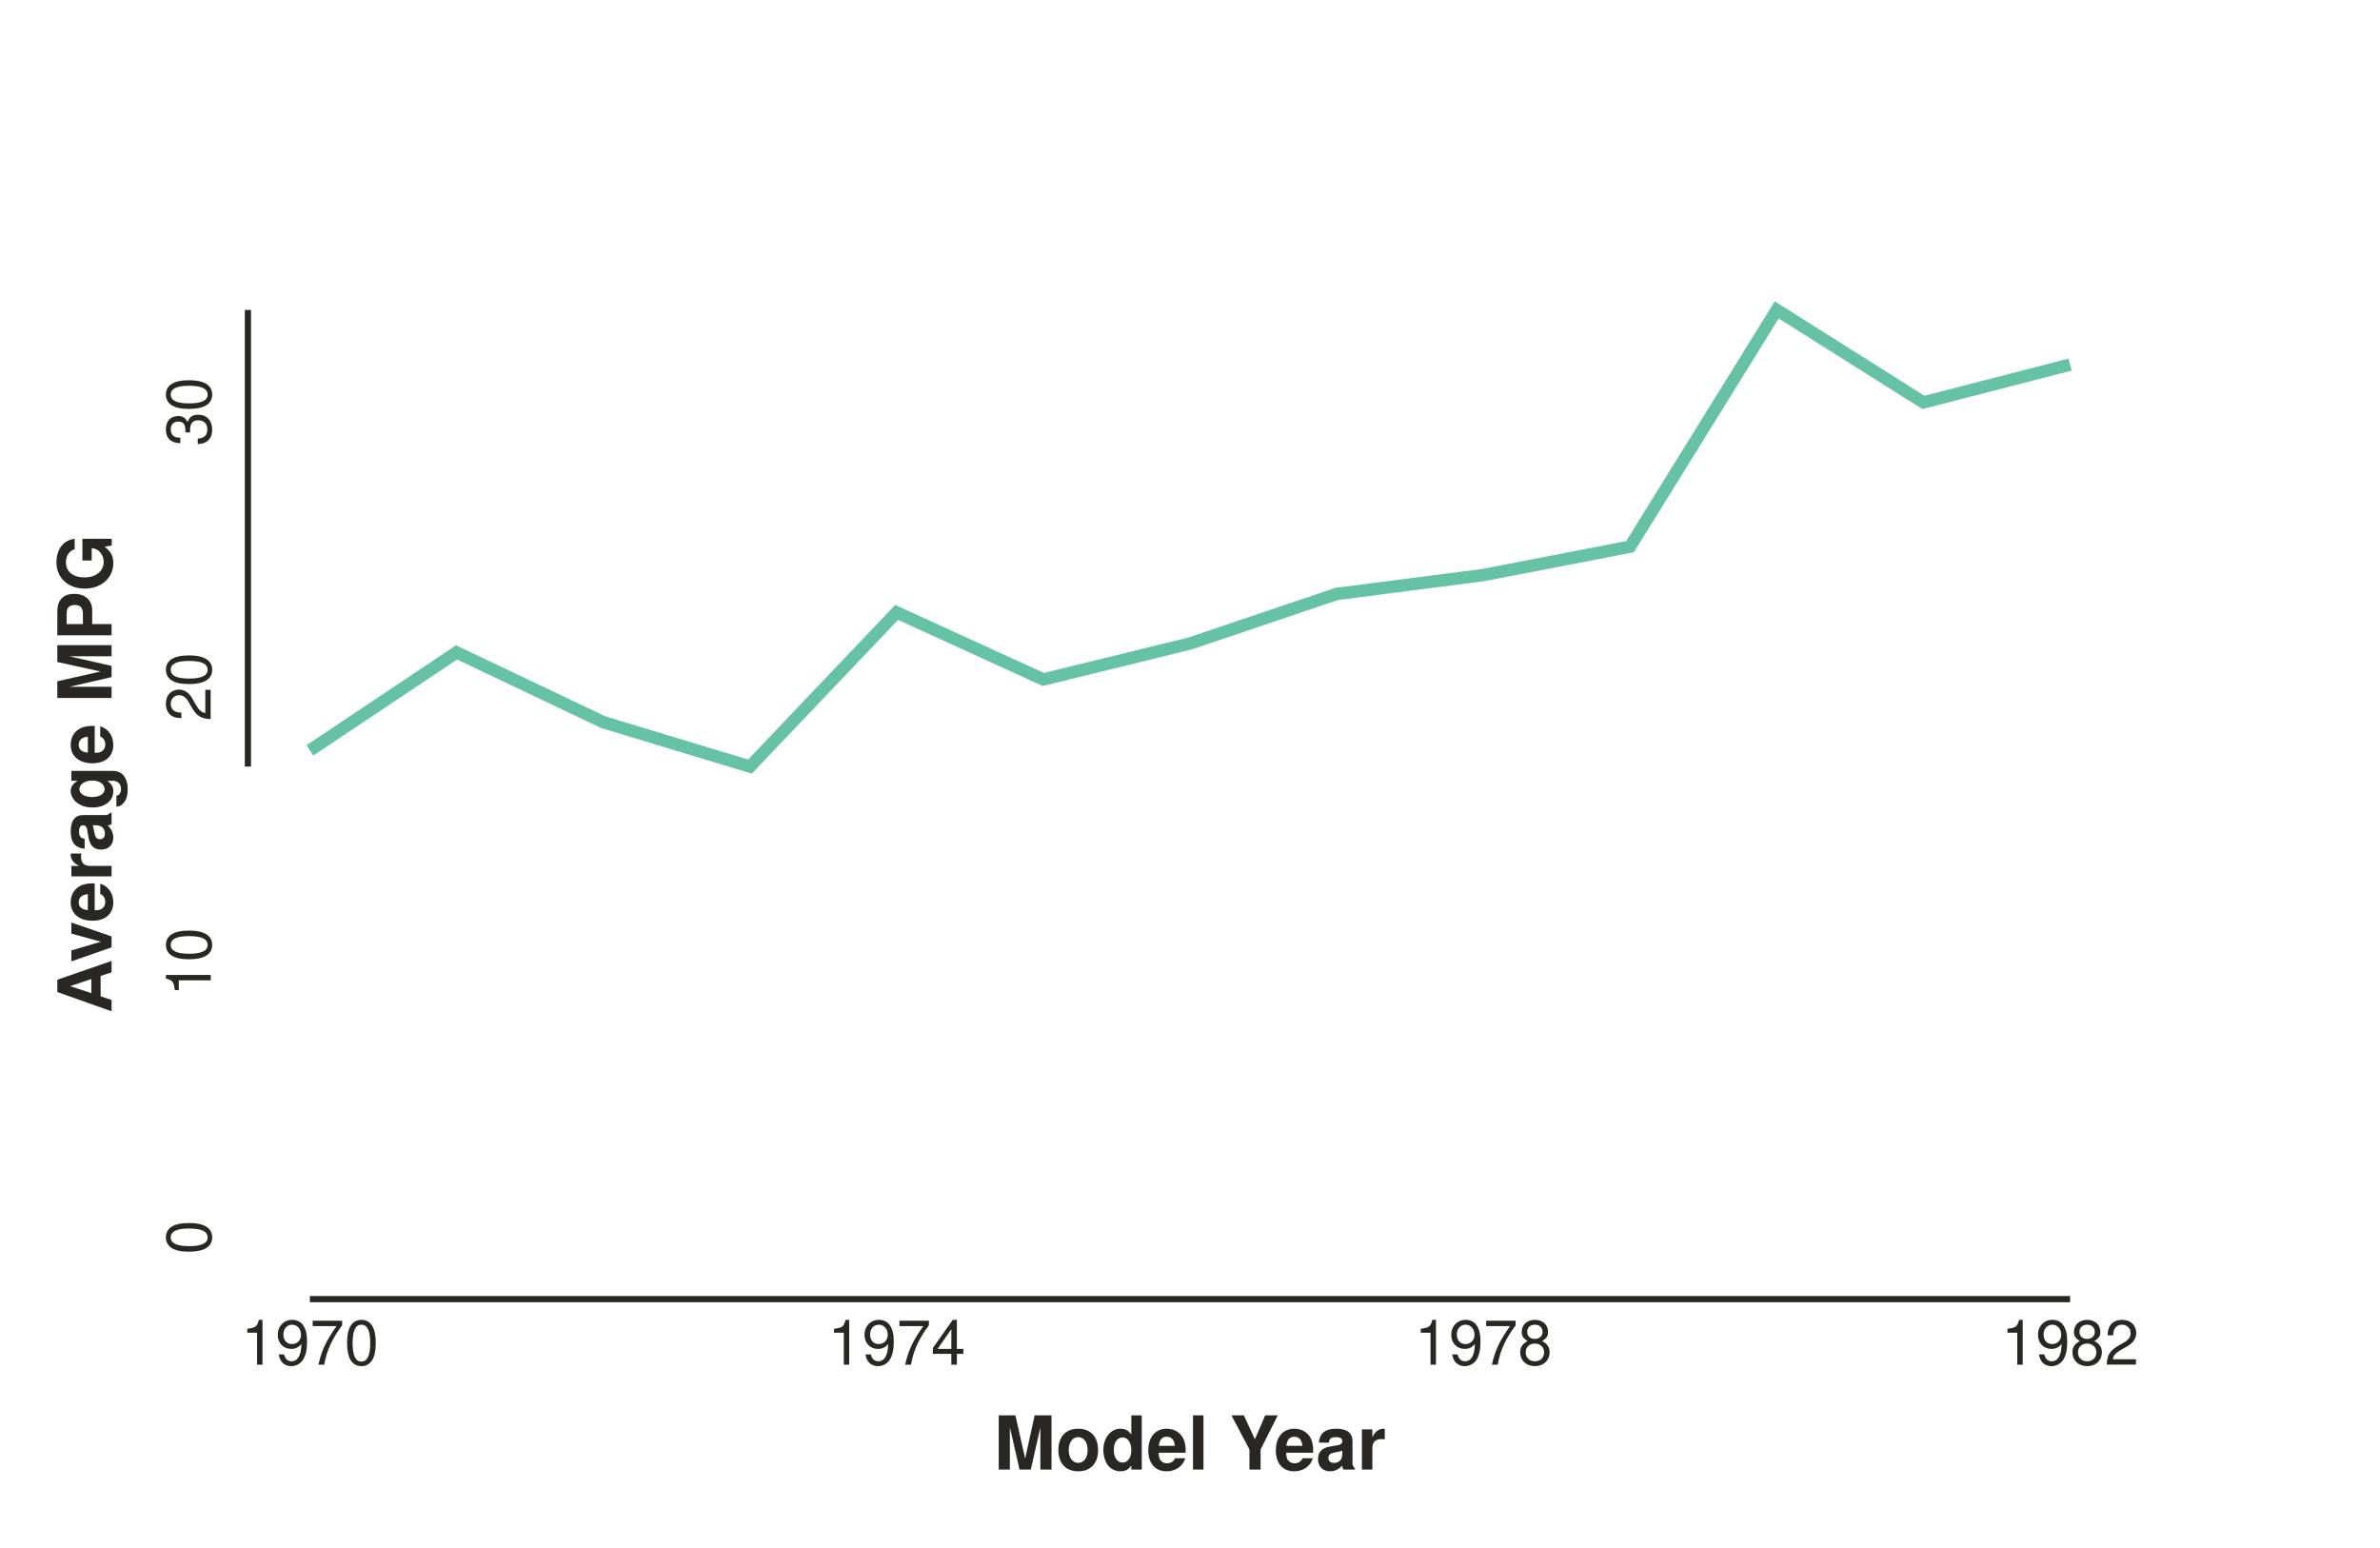
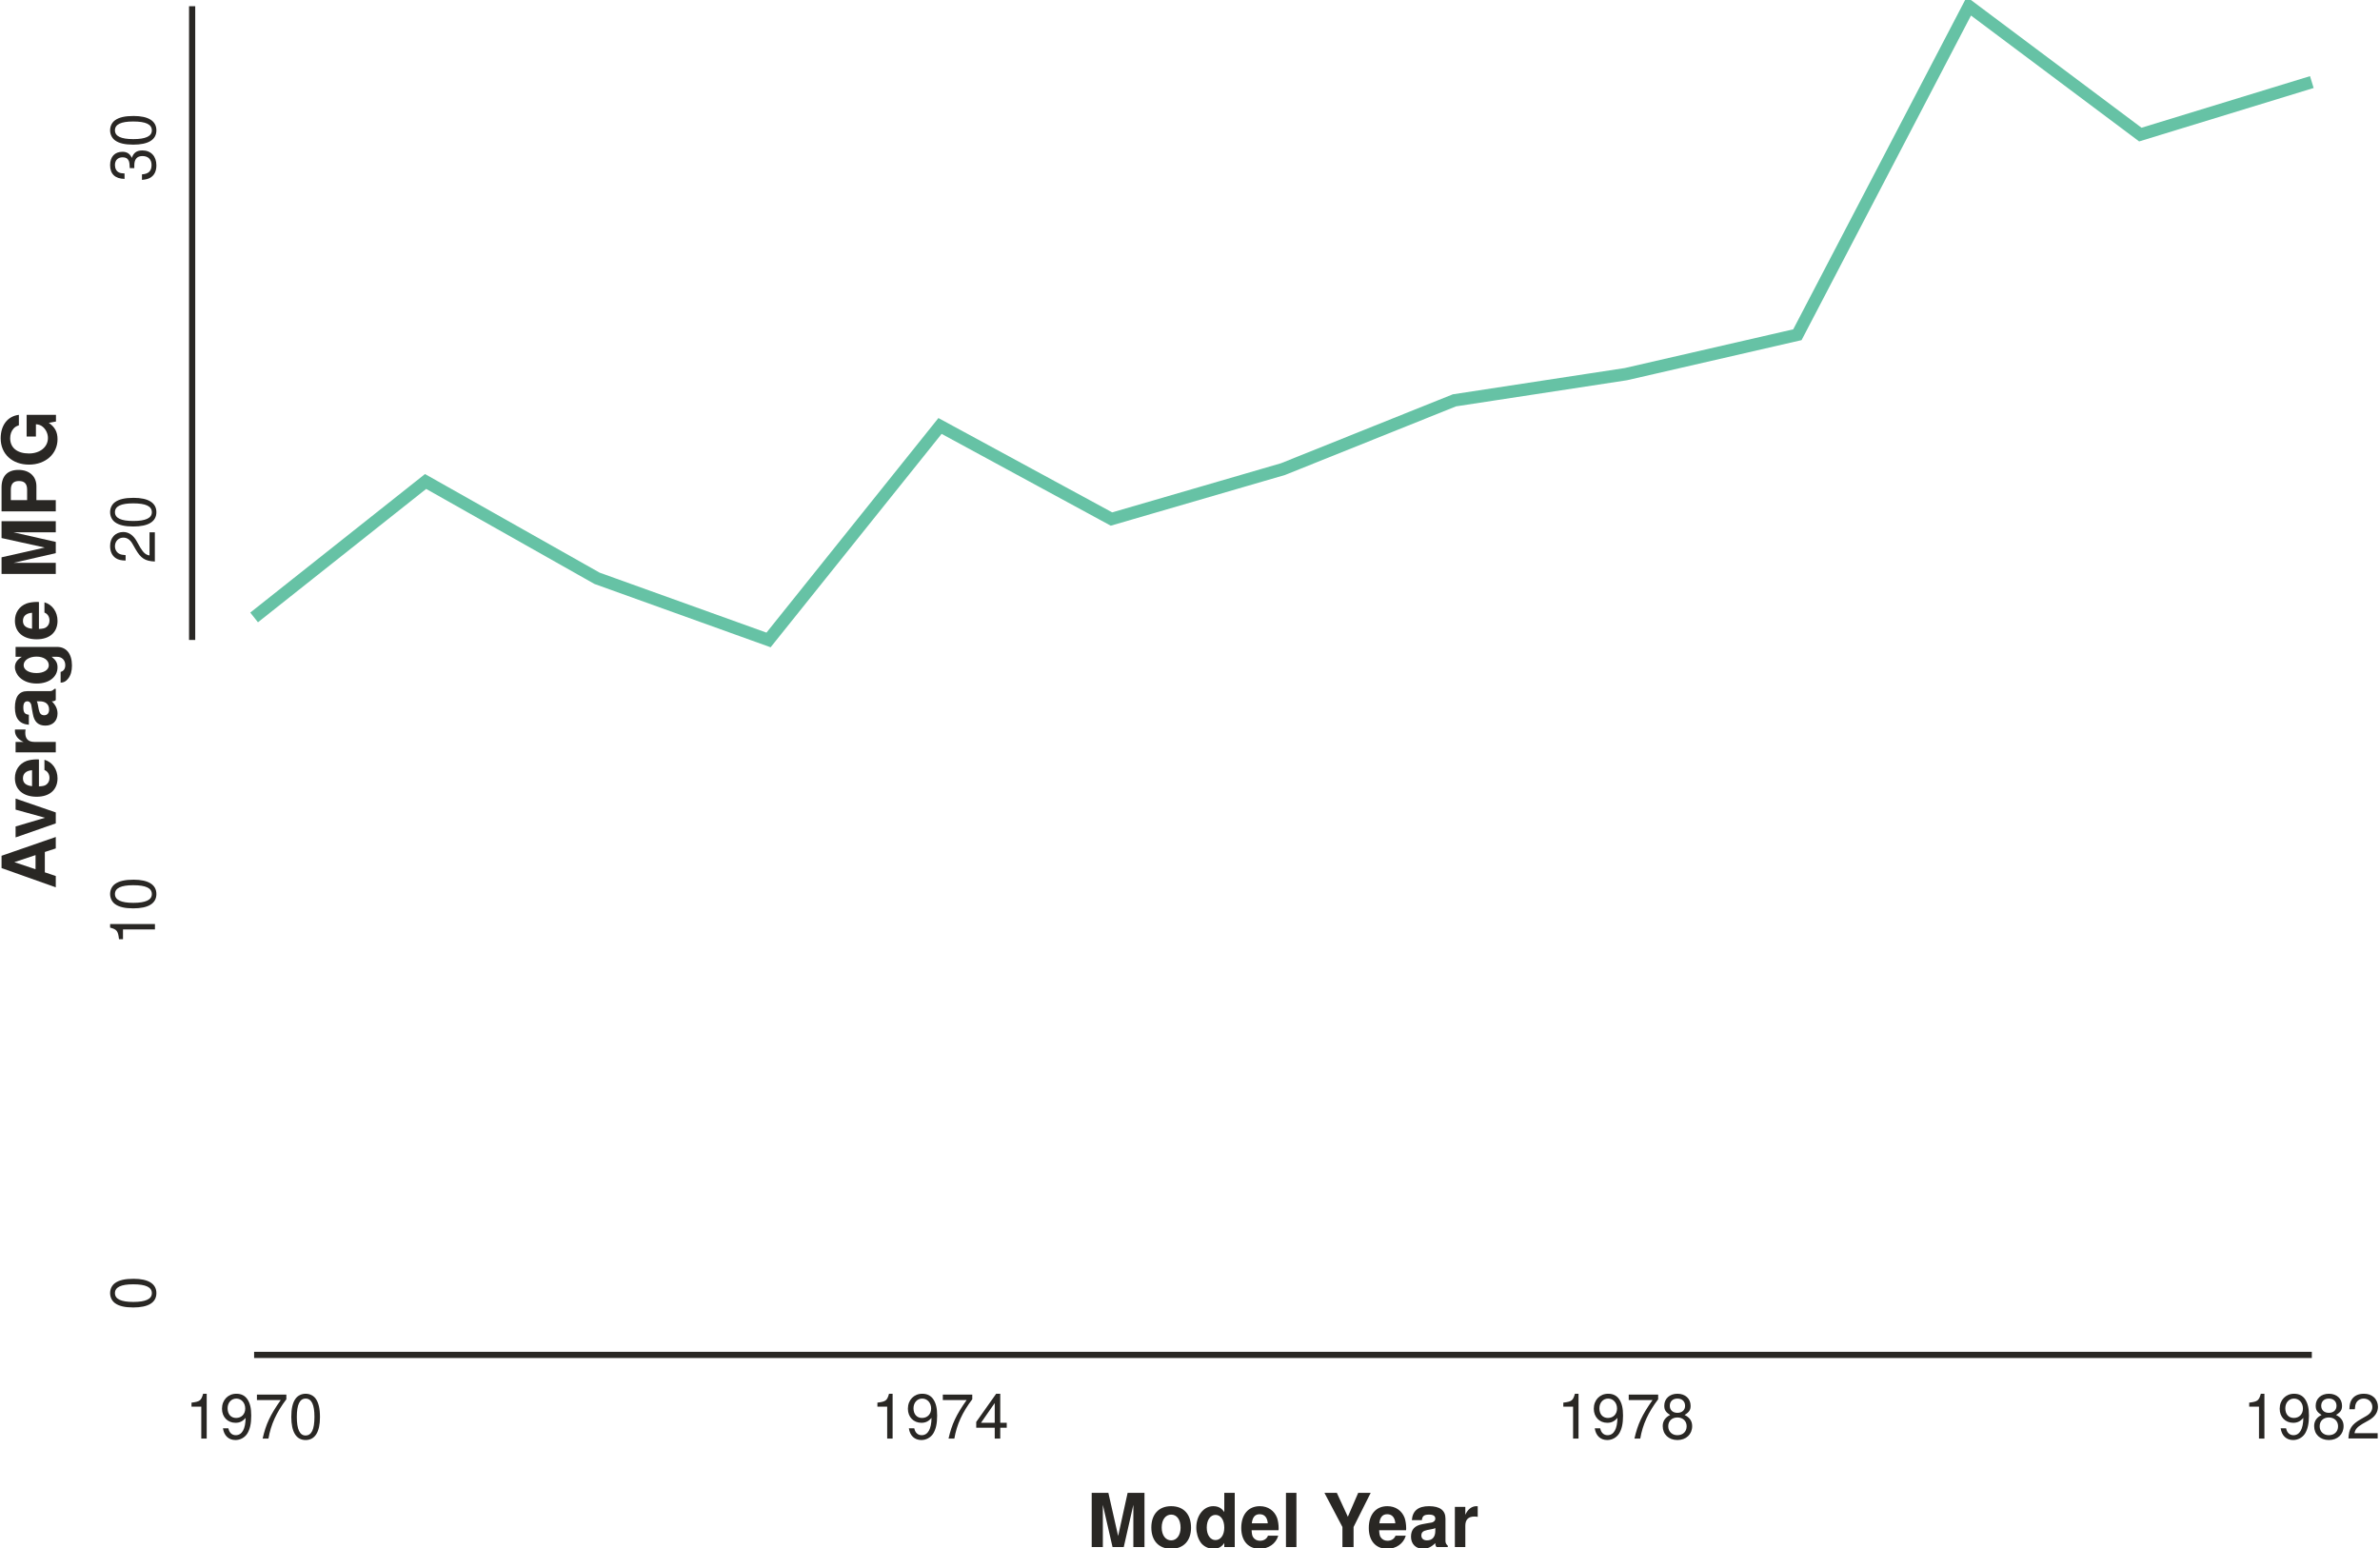
- <svg xmlns="http://www.w3.org/2000/svg" class="toyplot-canvas-Canvas" height="249.6px" id="ted58c027a559443e9059b9338e2295e5" preserveAspectRatio="xMidYMid meet" style="background-color:transparent;fill:rgb(16.1%,15.3%,14.1%);fill-opacity:1.0;font-family:Helvetica;font-size:12px;opacity:1.0;stroke:rgb(16.1%,15.3%,14.1%);stroke-opacity:1.0;stroke-width:1.0" viewBox="0 0 384.0 249.6" width="384.0px">
-   <g class="toyplot-coordinates-Cartesian" id="tc0eba397bc76486e8a8f8b80531db2d9">
-     <clipPath id="ta6eef1e8b52f440d9386a4012d71907a">
-       <rect height="169.6" width="304.0" x="40.0" y="40.0" />
+ <svg xmlns="http://www.w3.org/2000/svg" class="toyplot-canvas-Canvas" height="249.6px" id="tb827bc7cc2934ebf83ea96756383df63" preserveAspectRatio="xMidYMid meet" style="background-color:transparent;fill:rgb(16.1%,15.3%,14.1%);fill-opacity:1.0;font-family:Helvetica;font-size:12px;opacity:1.0;stroke:rgb(16.1%,15.3%,14.1%);stroke-opacity:1.0;stroke-width:1.0" viewBox="0 0 384.0 249.6" width="384.0px">
+   <g class="toyplot-coordinates-Cartesian" id="tedd41dd99fdb46748c8787e13b520c53">
+     <clipPath id="t5a3ea1aa060144adbdb88dac5d5470a9">
+       <rect height="227.6" width="352.0" x="31.0" y="-9.0" />
    </clipPath>
-     <g clip-path="url(#ta6eef1e8b52f440d9386a4012d71907a)">
-       <g class="toyplot-mark-Plot" id="tfc3ac9d1341b4d088be858828dc5217f" style="fill:none">
+     <g clip-path="url(#t5a3ea1aa060144adbdb88dac5d5470a9)">
+       <g class="toyplot-mark-Plot" id="t9035aa56ea364433ba40e48ec36a2816" style="fill:none">
        <g class="toyplot-Series">
-           <path d="M 50.0 121.065 L 73.667 105.258 L 97.333 116.516 L 121.0 123.682 L 144.667 98.804 L 168.333 109.624 L 192.0 103.822 L 215.667 95.824 L 239.333 92.778 L 263.0 88.196 L 286.667 50.0 L 310.333 64.926 L 334.0 58.821" style="stroke:rgb(40%,76.1%,64.7%);stroke-opacity:1.0;stroke-width:2.0" />
+           <path d="M 41.0 99.616 L 68.667 77.682 L 96.333 93.304 L 124.0 103.249 L 151.667 68.725 L 179.333 83.74 L 207.0 75.688 L 234.667 64.59 L 262.333 60.363 L 290.0 54.005 L 317.667 1.0 L 345.333 21.713 L 373.0 13.241" style="stroke:rgb(40%,76.1%,64.7%);stroke-opacity:1.0;stroke-width:2.0" />
        </g>
      </g>
    </g>
-     <g class="toyplot-coordinates-Axis" id="t17a98fe156b14f3b9ed3b4e8b7eb9907" transform="translate(50.0,199.6)translate(0,10.0)">
-       <line style="" x1="0" x2="284.0" y1="0" y2="0" />
+     <g class="toyplot-coordinates-Axis" id="t6184f05f2c904ef5bb24d4759180d239" transform="translate(41.0,208.6)translate(0,10.0)">
+       <line style="" x1="0" x2="332.0" y1="0" y2="0" />
      <g>
-         <text style="dominant-baseline:hanging;font-size:10px;font-weight:normal;stroke:none;text-anchor:middle" transform="translate(0.0,6)">
-           <tspan style="dominant-baseline:inherit">1970</tspan>
+         <text style="font-weight:normal;stroke:none;text-anchor:middle" transform="translate(0.0,6)translate(0,7.5)">
+           <tspan style="font-size:10.0px">1970</tspan>
        </text>
-         <text style="dominant-baseline:hanging;font-size:10px;font-weight:normal;stroke:none;text-anchor:middle" transform="translate(94.66667,6)">
-           <tspan style="dominant-baseline:inherit">1974</tspan>
+         <text style="font-weight:normal;stroke:none;text-anchor:middle" transform="translate(110.6667,6)translate(0,7.5)">
+           <tspan style="font-size:10.0px">1974</tspan>
        </text>
-         <text style="dominant-baseline:hanging;font-size:10px;font-weight:normal;stroke:none;text-anchor:middle" transform="translate(189.3333,6)">
-           <tspan style="dominant-baseline:inherit">1978</tspan>
+         <text style="font-weight:normal;stroke:none;text-anchor:middle" transform="translate(221.3333,6)translate(0,7.5)">
+           <tspan style="font-size:10.0px">1978</tspan>
        </text>
-         <text style="dominant-baseline:hanging;font-size:10px;font-weight:normal;stroke:none;text-anchor:middle" transform="translate(284.0,6)">
-           <tspan style="dominant-baseline:inherit">1982</tspan>
+         <text style="font-weight:normal;stroke:none;text-anchor:middle" transform="translate(332.0,6)translate(0,7.5)">
+           <tspan style="font-size:10.0px">1982</tspan>
        </text>
      </g>
-       <text style="dominant-baseline:hanging;font-size:12px;font-weight:bold;stroke:none;text-anchor:middle" transform="translate(142.0,22)">
-         <tspan style="dominant-baseline:inherit">Model Year</tspan>
+       <text style="font-weight:bold;stroke:none;text-anchor:middle" transform="translate(166.0,22)translate(0,9.0)">
+         <tspan style="font-size:12.0px">Model Year</tspan>
      </text>
      <g class="toyplot-coordinates-Axis-coordinates" style="visibility:hidden" transform="">
        <line style="stroke:rgb(43.9%,50.2%,56.5%);stroke-opacity:1.0;stroke-width:1.0" x1="0" x2="0" y1="-3.0" y2="4.5" />
        <text style="alignment-baseline:alphabetic;fill:rgb(43.9%,50.2%,56.5%);fill-opacity:1.0;font-size:10px;font-weight:normal;stroke:none;text-anchor:middle" x="0" y="-6" />
      </g>
    </g>
-     <g class="toyplot-coordinates-Axis" id="t4058ca29cb8e49b39231634a94a9d16a" transform="translate(50.0,199.6)rotate(-90.0)translate(0,-10.0)">
-       <line style="" x1="75.918" x2="149.6" y1="0" y2="0" />
+     <g class="toyplot-coordinates-Axis" id="t3f9bbc090da34405aafd052247d91f45" transform="translate(41.0,208.6)rotate(-90.0)translate(0,-10.0)">
+       <line style="" x1="105.351" x2="207.6" y1="0" y2="0" />
      <g>
-         <text style="dominant-baseline:alphabetic;font-size:10px;font-weight:normal;stroke:none;text-anchor:middle" transform="translate(0.0,-6)">
-           <tspan style="dominant-baseline:inherit">0</tspan>
+         <text style="font-weight:normal;stroke:none;text-anchor:middle" transform="translate(0.0,-6)">
+           <tspan style="font-size:10.0px">0</tspan>
        </text>
-         <text style="dominant-baseline:alphabetic;font-size:10px;font-weight:normal;stroke:none;text-anchor:middle" transform="translate(44.39623,-6)">
-           <tspan style="dominant-baseline:inherit">10</tspan>
+         <text style="font-weight:normal;stroke:none;text-anchor:middle" transform="translate(61.60868,-6)">
+           <tspan style="font-size:10.0px">10</tspan>
        </text>
-         <text style="dominant-baseline:alphabetic;font-size:10px;font-weight:normal;stroke:none;text-anchor:middle" transform="translate(88.79247,-6)">
-           <tspan style="dominant-baseline:inherit">20</tspan>
+         <text style="font-weight:normal;stroke:none;text-anchor:middle" transform="translate(123.2174,-6)">
+           <tspan style="font-size:10.0px">20</tspan>
        </text>
-         <text style="dominant-baseline:alphabetic;font-size:10px;font-weight:normal;stroke:none;text-anchor:middle" transform="translate(133.1887,-6)">
-           <tspan style="dominant-baseline:inherit">30</tspan>
+         <text style="font-weight:normal;stroke:none;text-anchor:middle" transform="translate(184.826,-6)">
+           <tspan style="font-size:10.0px">30</tspan>
        </text>
      </g>
-       <text style="dominant-baseline:alphabetic;font-size:12px;font-weight:bold;stroke:none;text-anchor:middle" transform="translate(74.8,-22)">
-         <tspan style="dominant-baseline:inherit">Average MPG</tspan>
+       <text style="font-weight:bold;stroke:none;text-anchor:middle" transform="translate(103.8,-22)">
+         <tspan style="font-size:12.0px">Average MPG</tspan>
      </text>
      <g class="toyplot-coordinates-Axis-coordinates" style="visibility:hidden" transform="">
        <line style="stroke:rgb(43.9%,50.2%,56.5%);stroke-opacity:1.0;stroke-width:1.0" x1="0" x2="0" y1="3.0" y2="-4.5" />
        <text style="alignment-baseline:hanging;fill:rgb(43.9%,50.2%,56.5%);fill-opacity:1.0;font-size:10px;font-weight:normal;stroke:none;text-anchor:middle" x="0" y="6" />
      </g>
    </g>
  </g>
</svg>
